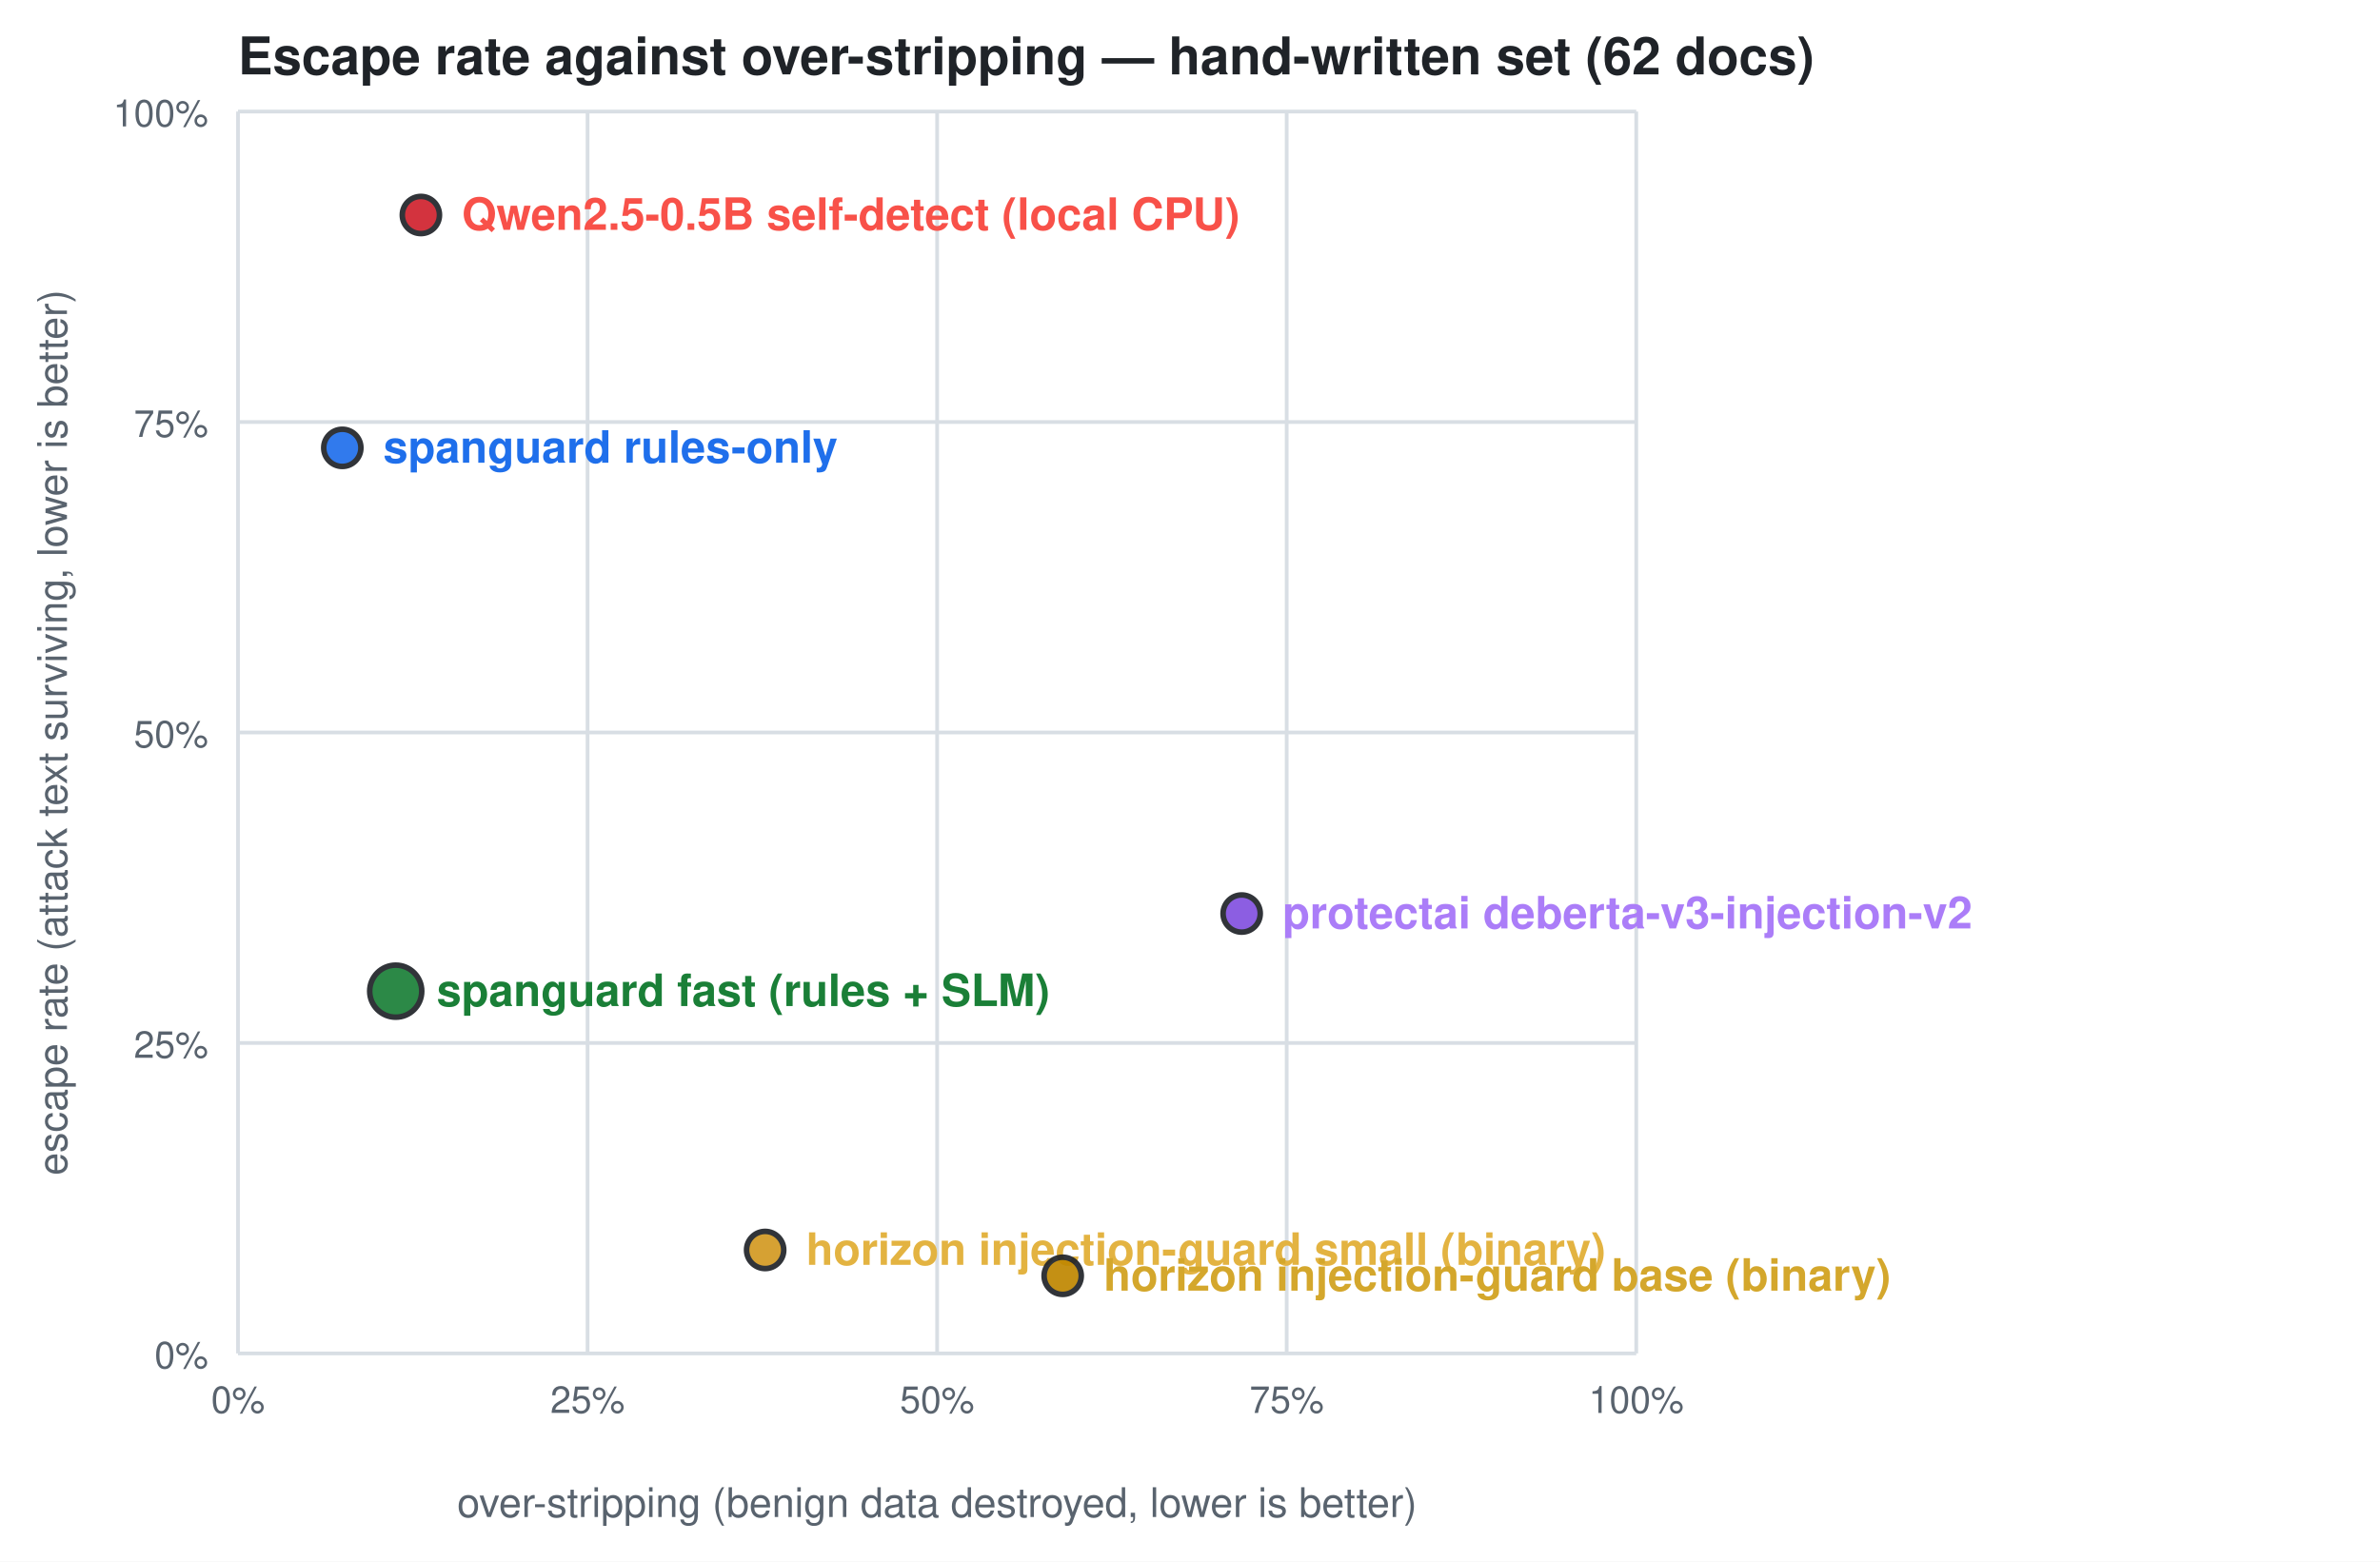
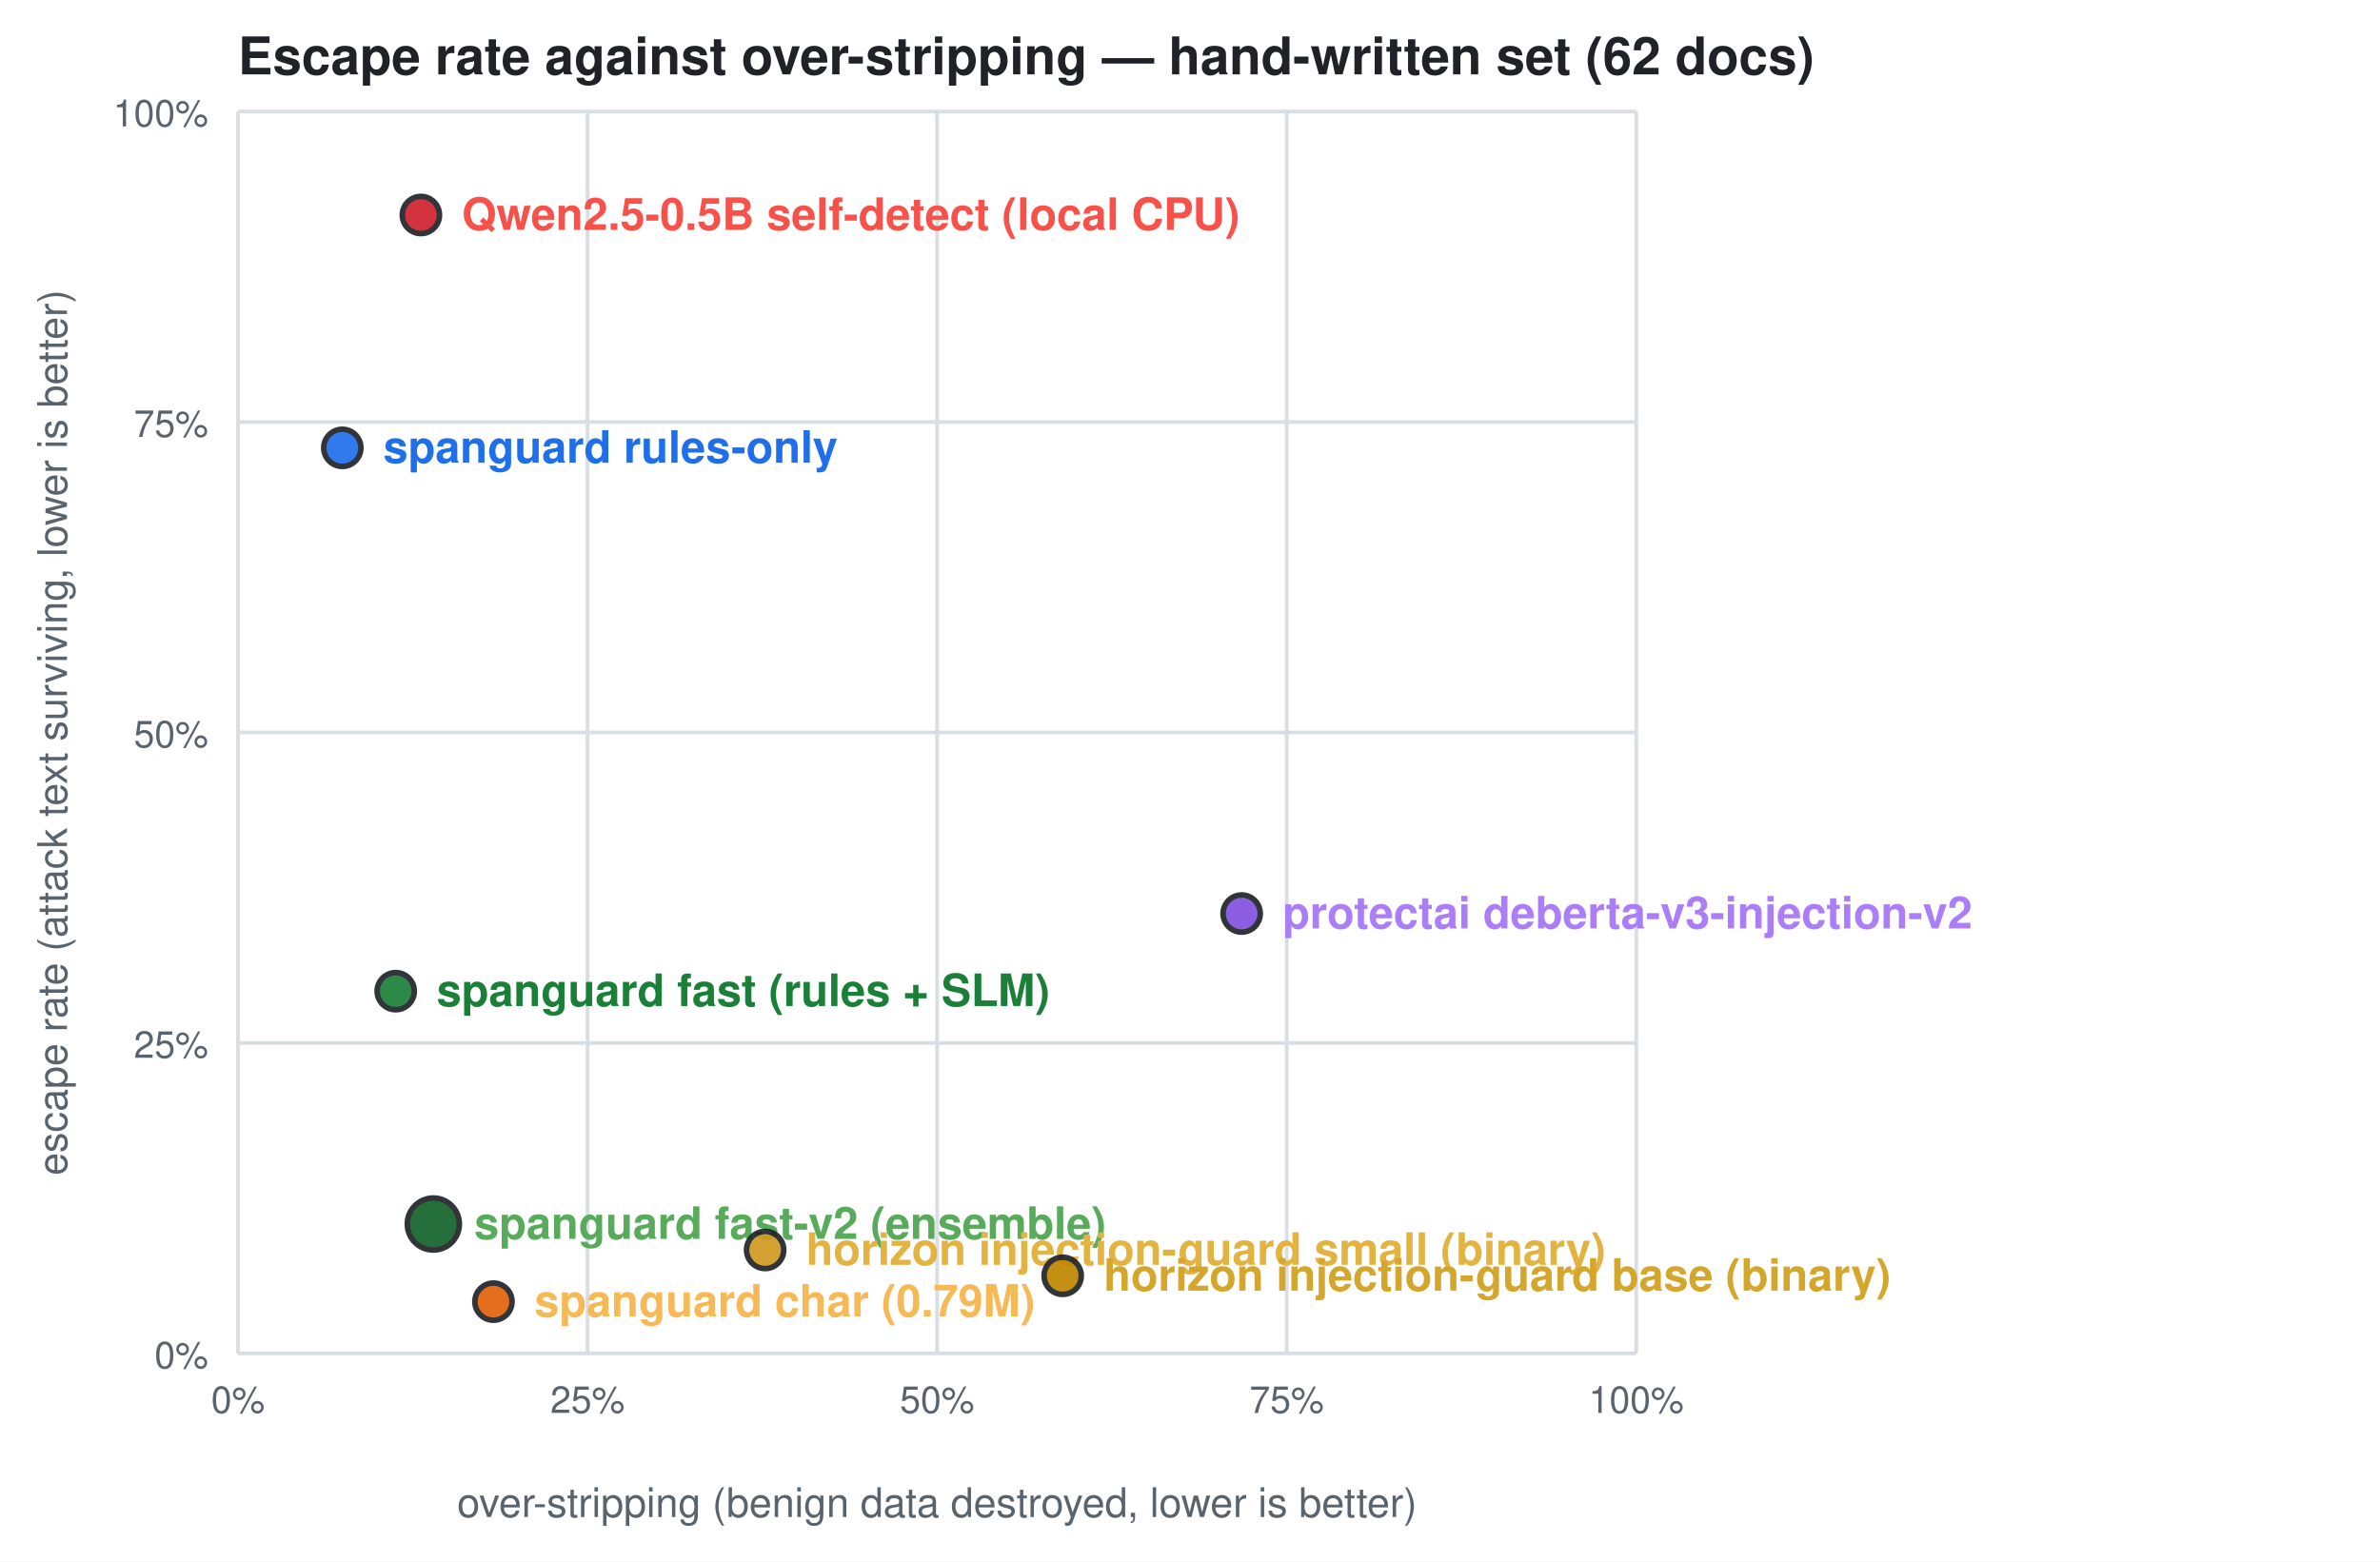
<svg xmlns="http://www.w3.org/2000/svg" width="640" height="420" viewBox="0 0 640 420" font-family="ui-sans-serif,system-ui,'Segoe UI',Helvetica,Arial,sans-serif">
  <rect width="640" height="420" fill="#ffffff" />
  <text x="64" y="20" font-size="14" fill="#1f2328" text-anchor="start" font-weight="600" font-family="ui-sans-serif,system-ui,'Segoe UI',Helvetica,Arial,sans-serif" opacity="1.0">Escape rate against over-stripping — hand-written set (62 docs)</text>
  <text x="252.0" y="408" font-size="11" fill="#59636e" text-anchor="middle" font-weight="normal" font-family="ui-sans-serif,system-ui,'Segoe UI',Helvetica,Arial,sans-serif" opacity="1.0">over-stripping (benign data destroyed, lower is better)</text>
  <g transform="rotate(-90 18 197.0)">
    <text x="18" y="197.0" font-size="11" fill="#59636e" text-anchor="middle" font-weight="normal" font-family="ui-sans-serif,system-ui,'Segoe UI',Helvetica,Arial,sans-serif" opacity="1.0">escape rate (attack text surviving, lower is better)</text>
  </g>
  <line x1="64.0" y1="30" x2="64.0" y2="364" stroke="#d8dee4" stroke-width="1" />
  <text x="64.0" y="380" font-size="10" fill="#59636e" text-anchor="middle" font-weight="normal" font-family="ui-sans-serif,system-ui,'Segoe UI',Helvetica,Arial,sans-serif" opacity="1.0">0%</text>
  <line x1="64" y1="30.0" x2="440" y2="30.0" stroke="#d8dee4" stroke-width="1" />
  <text x="56" y="34.0" font-size="10" fill="#59636e" text-anchor="end" font-weight="normal" font-family="ui-sans-serif,system-ui,'Segoe UI',Helvetica,Arial,sans-serif" opacity="1.0">100%</text>
  <line x1="158.0" y1="30" x2="158.0" y2="364" stroke="#d8dee4" stroke-width="1" />
  <text x="158.0" y="380" font-size="10" fill="#59636e" text-anchor="middle" font-weight="normal" font-family="ui-sans-serif,system-ui,'Segoe UI',Helvetica,Arial,sans-serif" opacity="1.0">25%</text>
  <line x1="64" y1="113.5" x2="440" y2="113.5" stroke="#d8dee4" stroke-width="1" />
  <text x="56" y="117.5" font-size="10" fill="#59636e" text-anchor="end" font-weight="normal" font-family="ui-sans-serif,system-ui,'Segoe UI',Helvetica,Arial,sans-serif" opacity="1.0">75%</text>
  <line x1="252.0" y1="30" x2="252.0" y2="364" stroke="#d8dee4" stroke-width="1" />
  <text x="252.0" y="380" font-size="10" fill="#59636e" text-anchor="middle" font-weight="normal" font-family="ui-sans-serif,system-ui,'Segoe UI',Helvetica,Arial,sans-serif" opacity="1.0">50%</text>
  <line x1="64" y1="197.0" x2="440" y2="197.0" stroke="#d8dee4" stroke-width="1" />
  <text x="56" y="201.0" font-size="10" fill="#59636e" text-anchor="end" font-weight="normal" font-family="ui-sans-serif,system-ui,'Segoe UI',Helvetica,Arial,sans-serif" opacity="1.0">50%</text>
  <line x1="346.0" y1="30" x2="346.0" y2="364" stroke="#d8dee4" stroke-width="1" />
  <text x="346.0" y="380" font-size="10" fill="#59636e" text-anchor="middle" font-weight="normal" font-family="ui-sans-serif,system-ui,'Segoe UI',Helvetica,Arial,sans-serif" opacity="1.0">75%</text>
  <line x1="64" y1="280.5" x2="440" y2="280.5" stroke="#d8dee4" stroke-width="1" />
  <text x="56" y="284.5" font-size="10" fill="#59636e" text-anchor="end" font-weight="normal" font-family="ui-sans-serif,system-ui,'Segoe UI',Helvetica,Arial,sans-serif" opacity="1.0">25%</text>
  <line x1="440.0" y1="30" x2="440.0" y2="364" stroke="#d8dee4" stroke-width="1" />
  <text x="440.0" y="380" font-size="10" fill="#59636e" text-anchor="middle" font-weight="normal" font-family="ui-sans-serif,system-ui,'Segoe UI',Helvetica,Arial,sans-serif" opacity="1.0">100%</text>
  <line x1="64" y1="364.0" x2="440" y2="364.0" stroke="#d8dee4" stroke-width="1" />
  <text x="56" y="368.0" font-size="10" fill="#59636e" text-anchor="end" font-weight="normal" font-family="ui-sans-serif,system-ui,'Segoe UI',Helvetica,Arial,sans-serif" opacity="1.0">0%</text>
-   <circle cx="106.413" cy="266.572" r="7" fill="#1a7f37" stroke="#1f2328" stroke-width="1.5" opacity="0.92" />
+   <circle cx="106.413" cy="266.572" r="5" fill="#1a7f37" stroke="#1f2328" stroke-width="1.5" opacity="0.92" />
  <text x="117.413" y="270.572" font-size="12" fill="#1a7f37" text-anchor="start" font-weight="600" font-family="ui-sans-serif,system-ui,'Segoe UI',Helvetica,Arial,sans-serif" opacity="1.0">spanguard fast (rules + SLM)</text>
+   <circle cx="132.695" cy="350.072" r="5" fill="#e36209" stroke="#1f2328" stroke-width="1.5" opacity="0.92" />
+   <text x="143.695" y="354.072" font-size="12" fill="#f7b955" text-anchor="start" font-weight="600" font-family="ui-sans-serif,system-ui,'Segoe UI',Helvetica,Arial,sans-serif" opacity="1.0">spanguard char (0.79M)</text>
+   <circle cx="116.527" cy="329.197" r="7" fill="#116329" stroke="#1f2328" stroke-width="1.5" opacity="0.92" />
+   <text x="127.527" y="333.197" font-size="12" fill="#57ab5a" text-anchor="start" font-weight="600" font-family="ui-sans-serif,system-ui,'Segoe UI',Helvetica,Arial,sans-serif" opacity="1.0">spanguard fast-v2 (ensemble)</text>
  <circle cx="92.05" cy="120.447" r="5" fill="#1f6feb" stroke="#1f2328" stroke-width="1.5" opacity="0.92" />
  <text x="103.05" y="124.447" font-size="12" fill="#1f6feb" text-anchor="start" font-weight="600" font-family="ui-sans-serif,system-ui,'Segoe UI',Helvetica,Arial,sans-serif" opacity="1.0">spanguard rules-only</text>
  <circle cx="333.893" cy="245.697" r="5" fill="#8250df" stroke="#1f2328" stroke-width="1.5" opacity="0.92" />
  <text x="344.893" y="249.697" font-size="12" fill="#ab7df8" text-anchor="start" font-weight="600" font-family="ui-sans-serif,system-ui,'Segoe UI',Helvetica,Arial,sans-serif" opacity="1.0">protectai deberta-v3-injection-v2</text>
  <circle cx="113.181" cy="57.822" r="5" fill="#cf222e" stroke="#1f2328" stroke-width="1.5" opacity="0.92" />
  <text x="124.181" y="61.822" font-size="12" fill="#f85149" text-anchor="start" font-weight="600" font-family="ui-sans-serif,system-ui,'Segoe UI',Helvetica,Arial,sans-serif" opacity="1.0">Qwen2.5-0.5B self-detect (local CPU)</text>
  <circle cx="205.752" cy="336.178" r="5" fill="#d29922" stroke="#1f2328" stroke-width="1.5" opacity="0.92" />
  <text x="216.752" y="340.178" font-size="12" fill="#e3b341" text-anchor="start" font-weight="600" font-family="ui-sans-serif,system-ui,'Segoe UI',Helvetica,Arial,sans-serif" opacity="1.0">horizon injection-guard small (binary)</text>
  <circle cx="285.765" cy="343.125" r="5" fill="#bf8700" stroke="#1f2328" stroke-width="1.5" opacity="0.92" />
  <text x="296.765" y="347.125" font-size="12" fill="#d4a72c" text-anchor="start" font-weight="600" font-family="ui-sans-serif,system-ui,'Segoe UI',Helvetica,Arial,sans-serif" opacity="1.0">horizon injection-guard base (binary)</text>
</svg>
